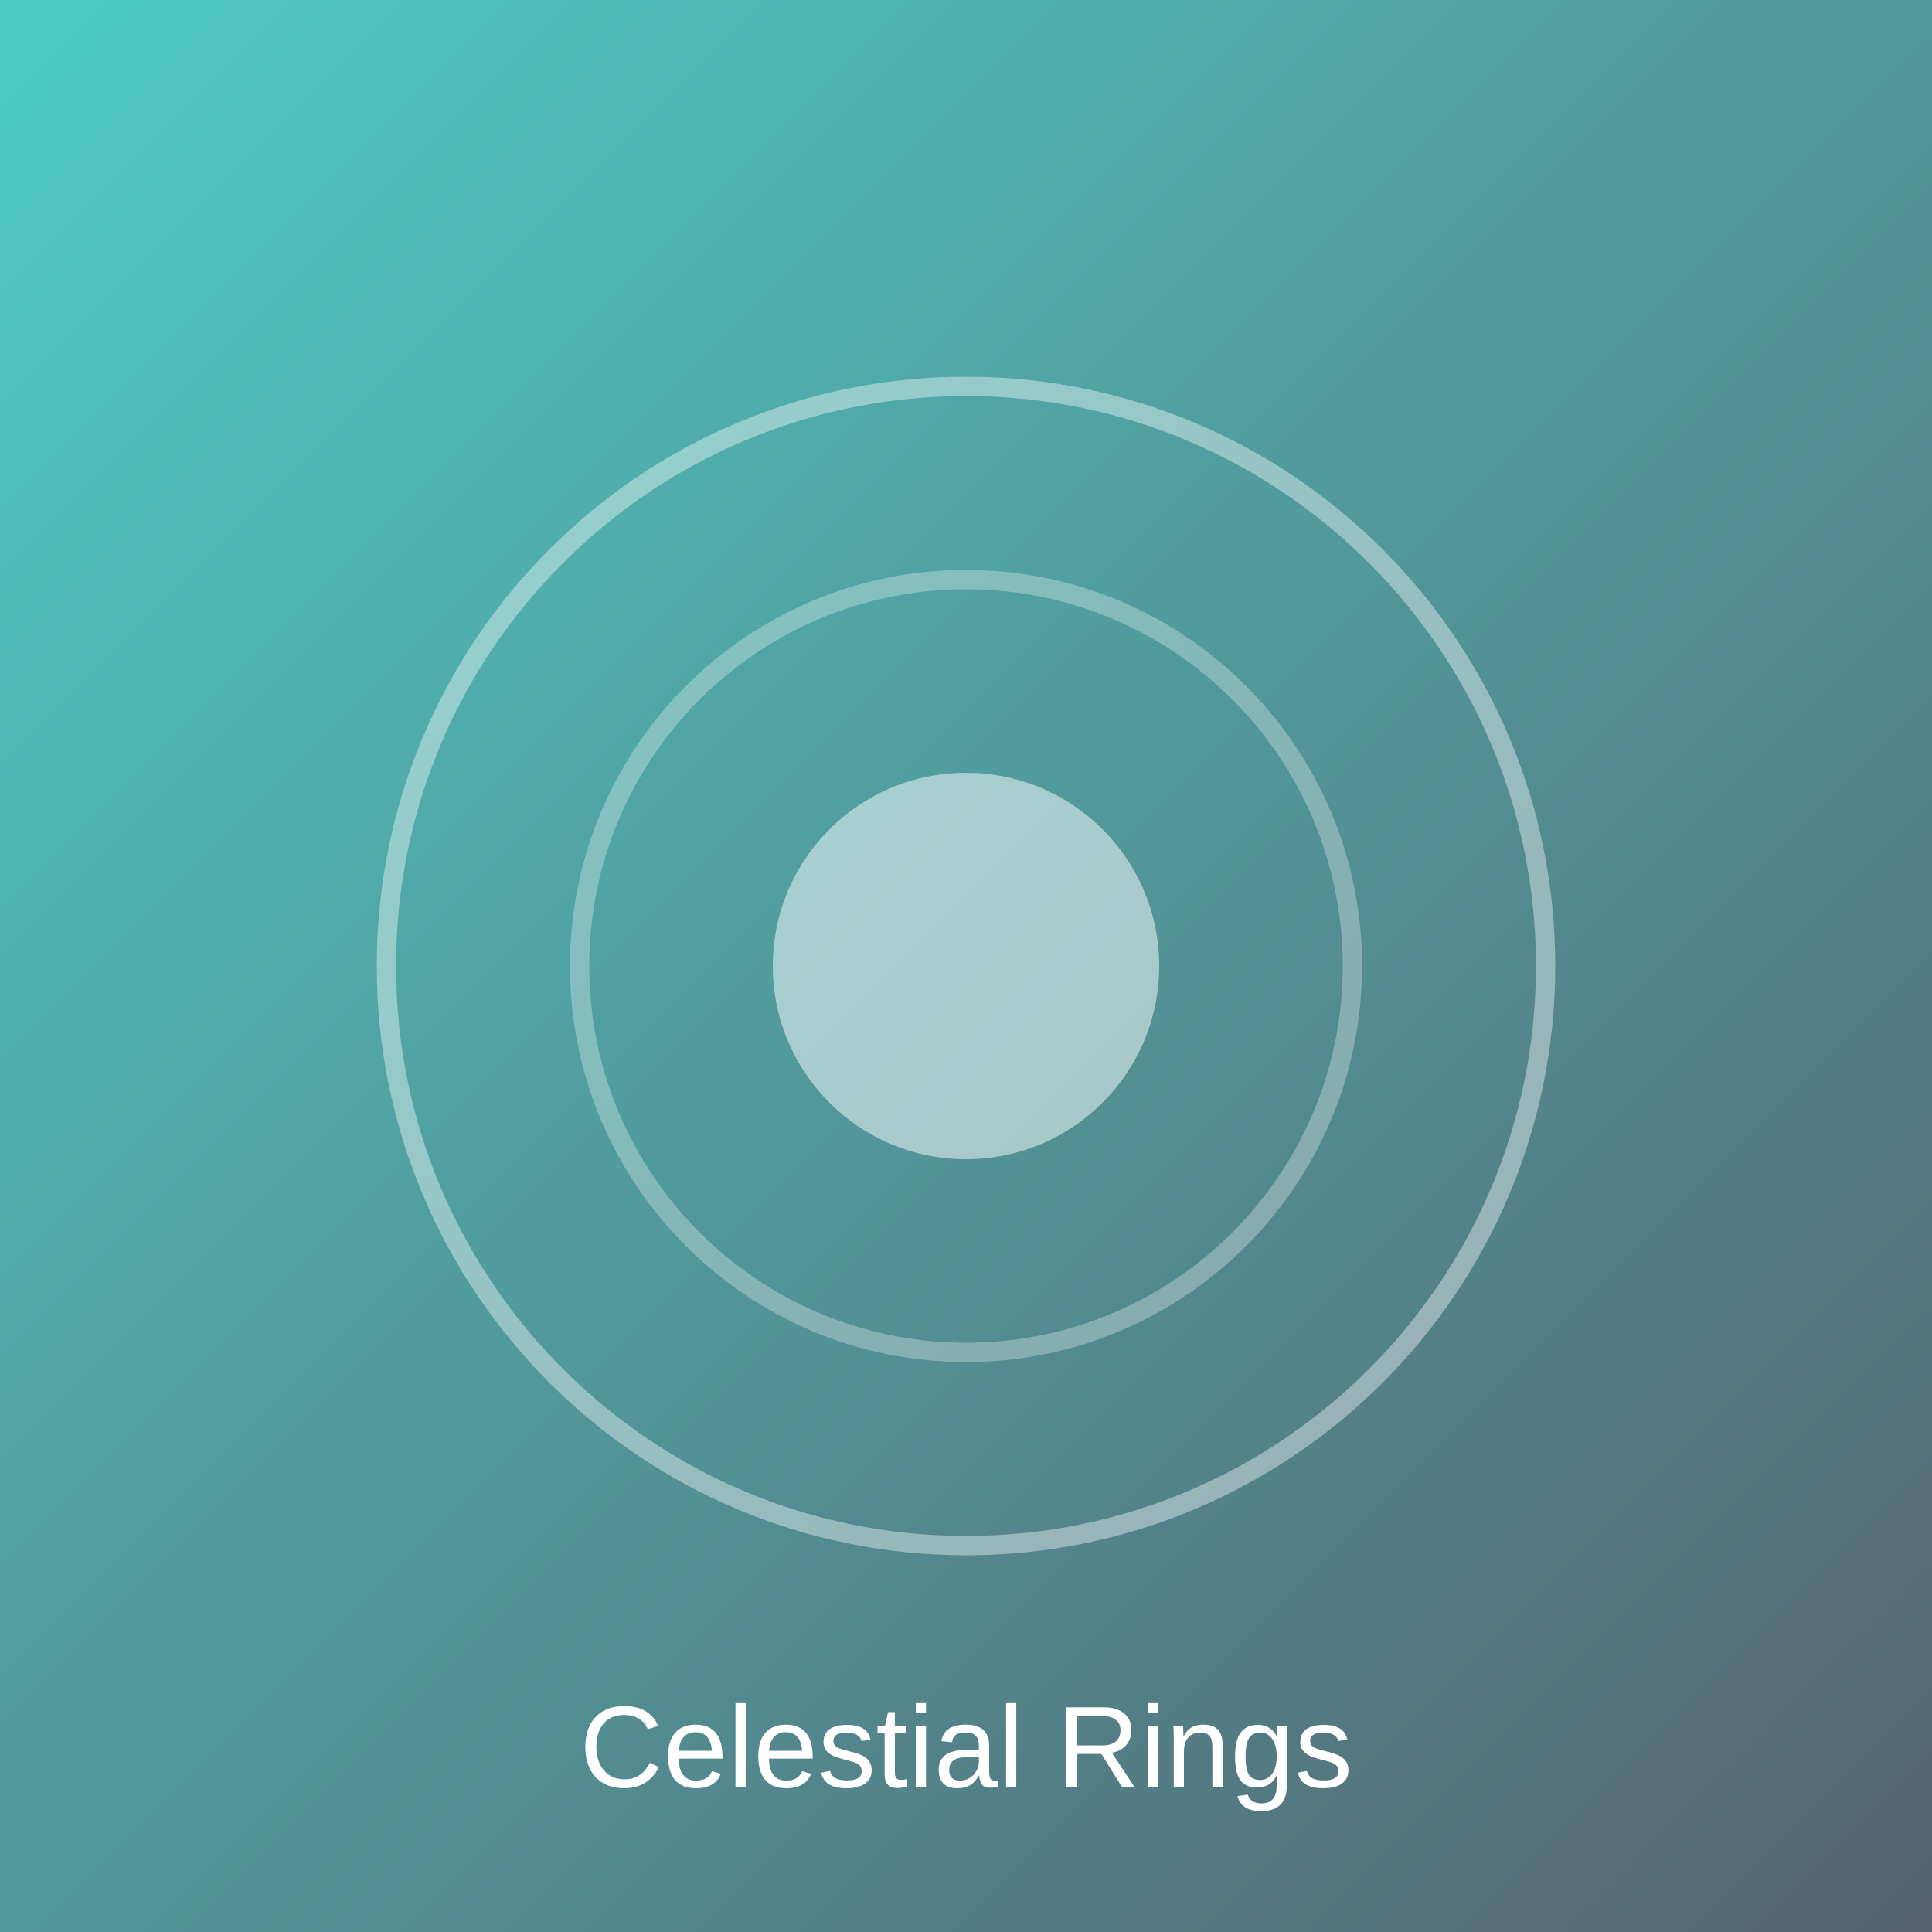
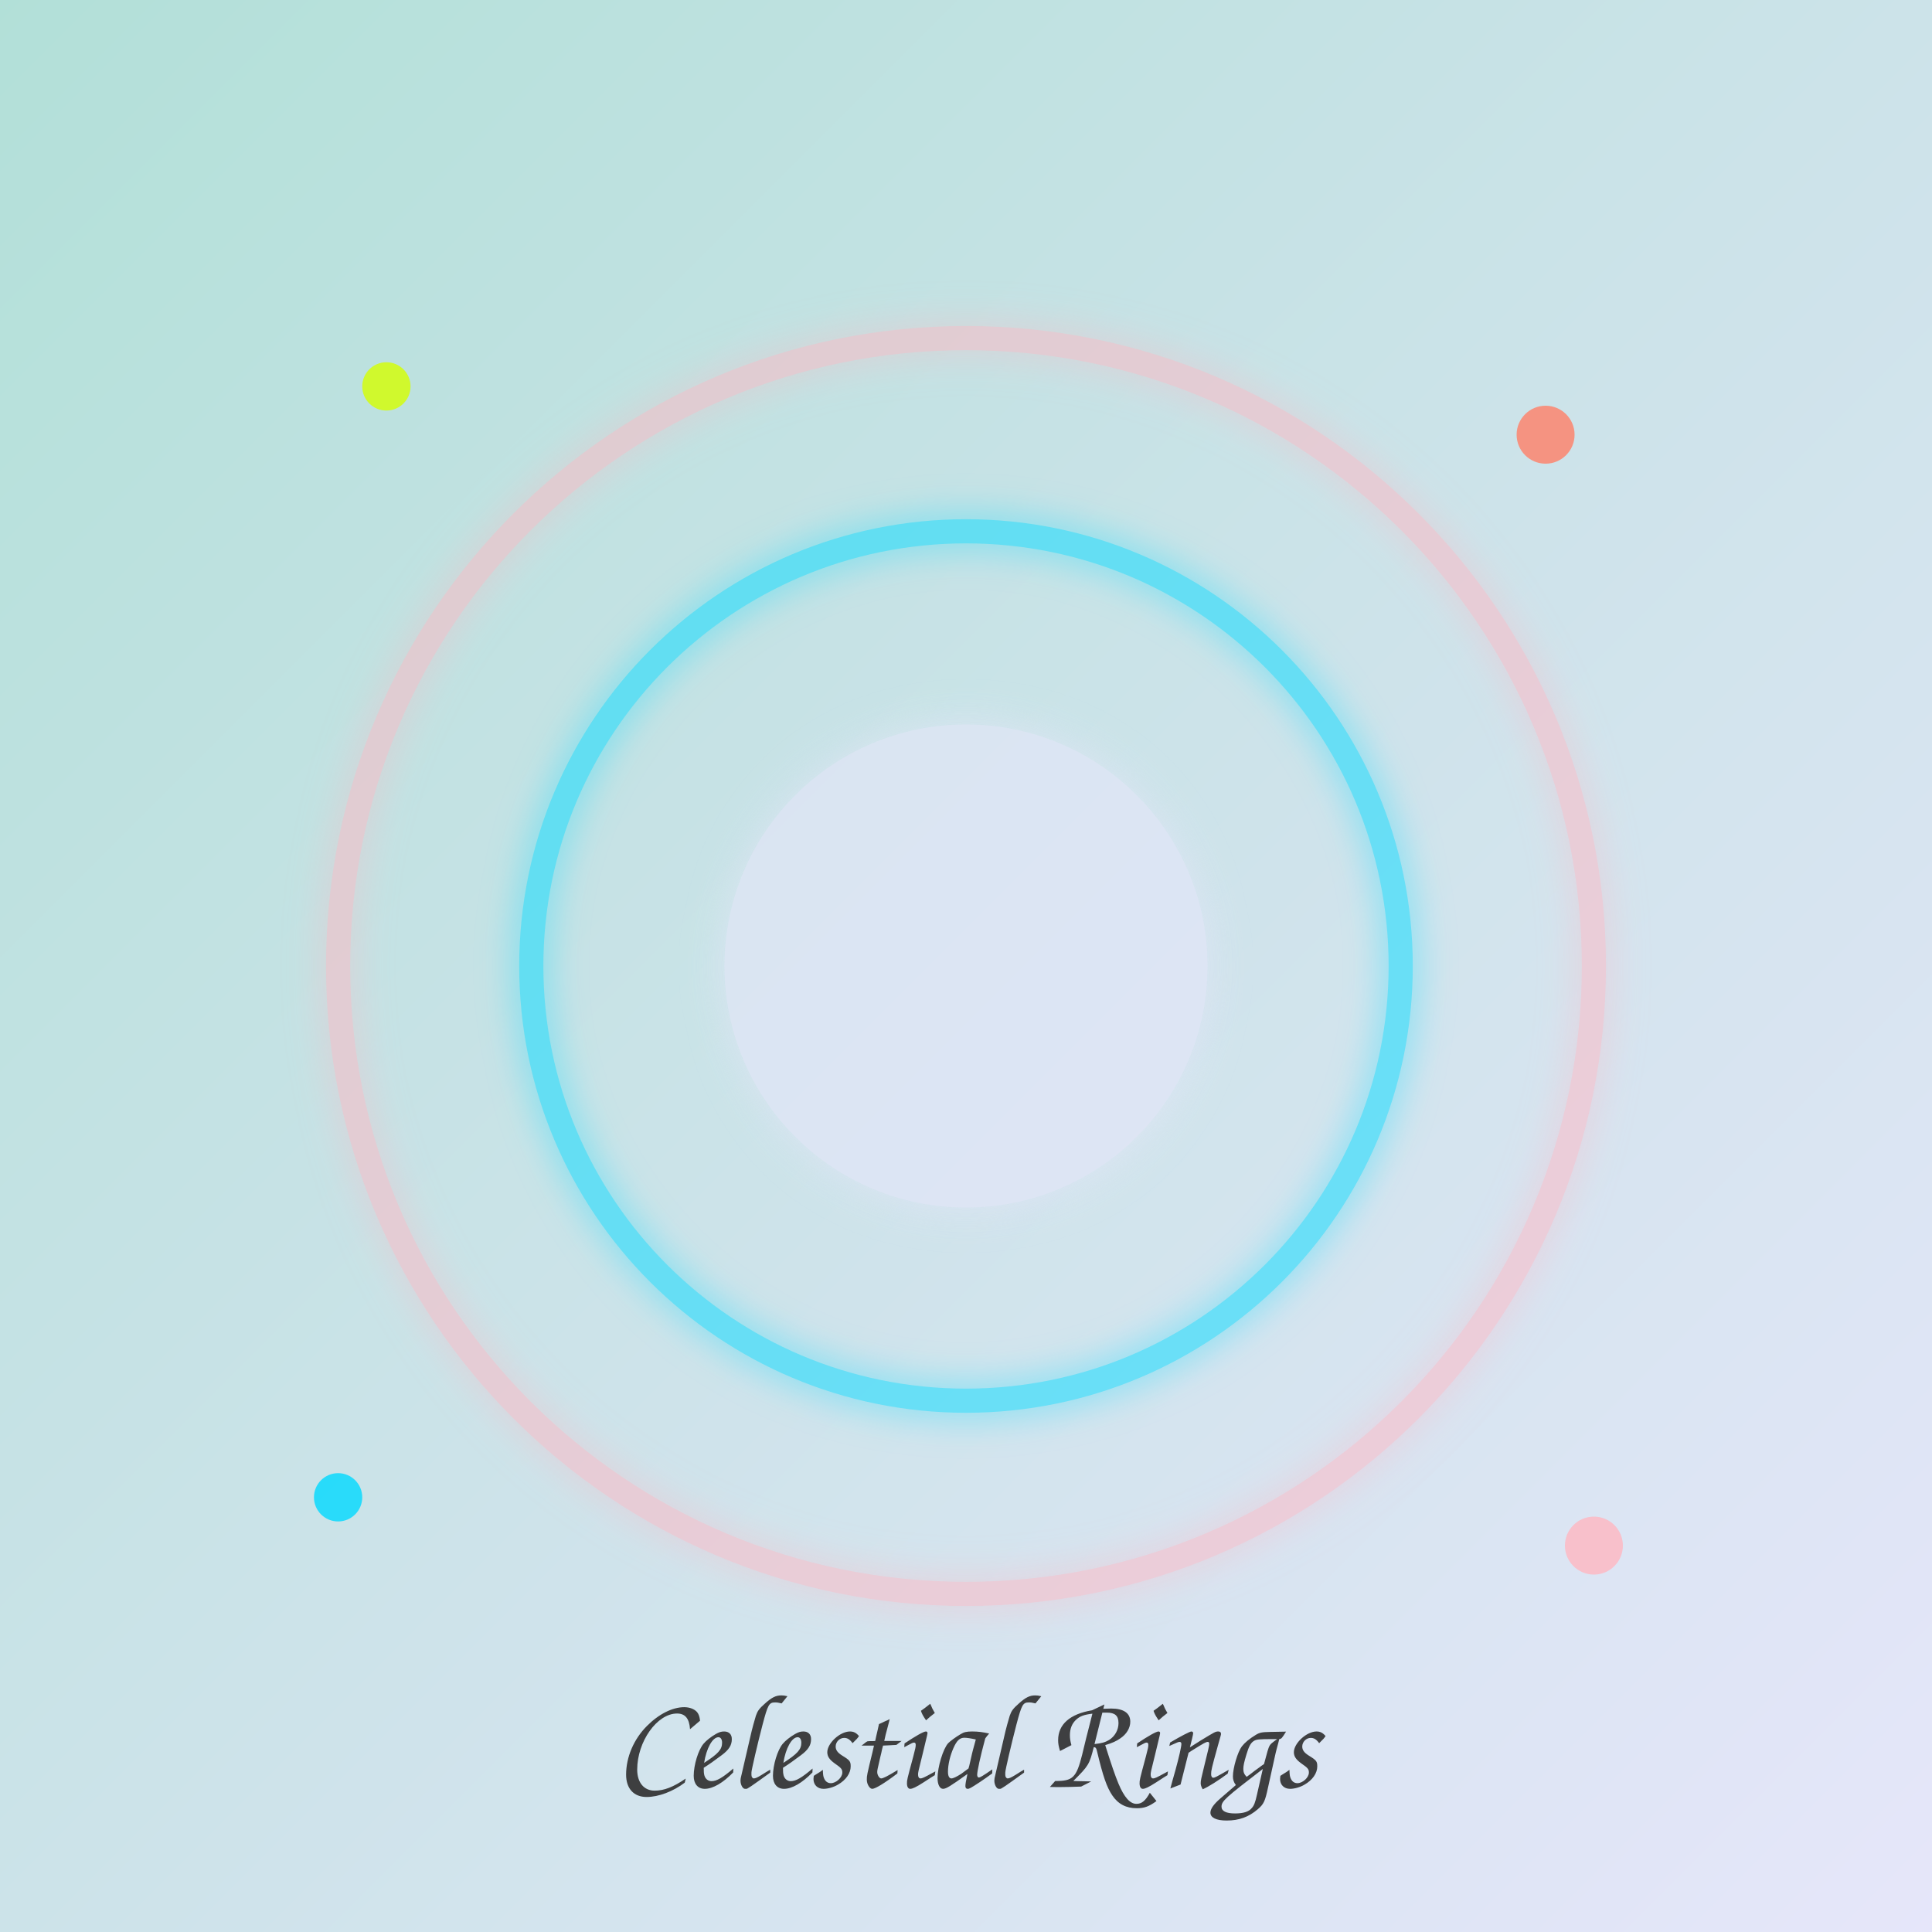
<svg xmlns="http://www.w3.org/2000/svg" width="400" height="400">
  <defs>
-     <linearGradient id="grad5" x1="0%" y1="0%" x2="100%" y2="100%">
-       <stop offset="0%" style="stop-color:#4ECDC4;stop-opacity:1" />
-       <stop offset="100%" style="stop-color:#556270;stop-opacity:1" />
+     <linearGradient id="millennialGrad5" x1="0%" y1="0%" x2="100%" y2="100%">
+       <stop offset="0%" style="stop-color:#B2E0D8;stop-opacity:1">
+         <animate attributeName="stop-color" values="#B2E0D8;#B0C4DE;#B2E0D8" dur="5s" repeatCount="indefinite" />
+       </stop>
+       <stop offset="100%" style="stop-color:#E6E6FA;stop-opacity:1">
+         <animate attributeName="stop-color" values="#E6E6FA;#FFDAB9;#E6E6FA" dur="5s" repeatCount="indefinite" />
+       </stop>
    </linearGradient>
+     <filter id="softGlow5">
+       <feGaussianBlur stdDeviation="4" result="coloredBlur" />
+       <feMerge>
+         <feMergeNode in="coloredBlur" />
+         <feMergeNode in="SourceGraphic" />
+       </feMerge>
+     </filter>
  </defs>
-   <rect width="400" height="400" fill="url(#grad5)" />
-   <circle cx="200" cy="200" r="120" fill="none" stroke="rgba(255,255,255,0.4)" stroke-width="4" />
-   <circle cx="200" cy="200" r="80" fill="none" stroke="rgba(255,255,255,0.3)" stroke-width="4" />
-   <circle cx="200" cy="200" r="40" fill="rgba(255,255,255,0.5)" />
-   <text x="200" y="370" font-family="Arial" font-size="24" fill="white" text-anchor="middle">Celestial Rings</text>
+   <rect width="400" height="400" fill="url(#millennialGrad5)" />
+   <circle cx="200" cy="200" r="130" fill="none" stroke="#FFB6C1" stroke-width="5" opacity="0.5" filter="url(#softGlow5)">
+     <animate attributeName="r" values="130;135;130" dur="4s" repeatCount="indefinite" />
+   </circle>
+   <circle cx="200" cy="200" r="90" fill="none" stroke="#00D9FF" stroke-width="5" opacity="0.5" filter="url(#softGlow5)">
+     <animate attributeName="r" values="90;95;90" dur="3.5s" repeatCount="indefinite" />
+   </circle>
+   <circle cx="200" cy="200" r="50" fill="#E6E6FA" opacity="0.6" filter="url(#softGlow5)">
+     <animate attributeName="opacity" values="0.6;0.8;0.6" dur="3s" repeatCount="indefinite" />
+   </circle>
+   <circle cx="80" cy="80" r="5" fill="#D4FF00" opacity="0.8">
+     <animate attributeName="opacity" values="0.8;1;0.8" dur="2s" repeatCount="indefinite" />
+   </circle>
+   <circle cx="320" cy="90" r="6" fill="#FF7F66" opacity="0.8">
+     <animate attributeName="opacity" values="0.8;1;0.8" dur="2.5s" repeatCount="indefinite" />
+   </circle>
+   <circle cx="70" cy="310" r="5" fill="#00D9FF" opacity="0.8">
+     <animate attributeName="opacity" values="0.8;1;0.8" dur="3s" repeatCount="indefinite" />
+   </circle>
+   <circle cx="330" cy="320" r="6" fill="#FFB6C1" opacity="0.8">
+     <animate attributeName="opacity" values="0.8;1;0.8" dur="2.8s" repeatCount="indefinite" />
+   </circle>
+   <text x="200" y="370" font-family="'Caveat Brush', cursive" font-size="28" fill="#2D2D2D" text-anchor="middle" opacity="0.9">Celestial Rings</text>
</svg>
